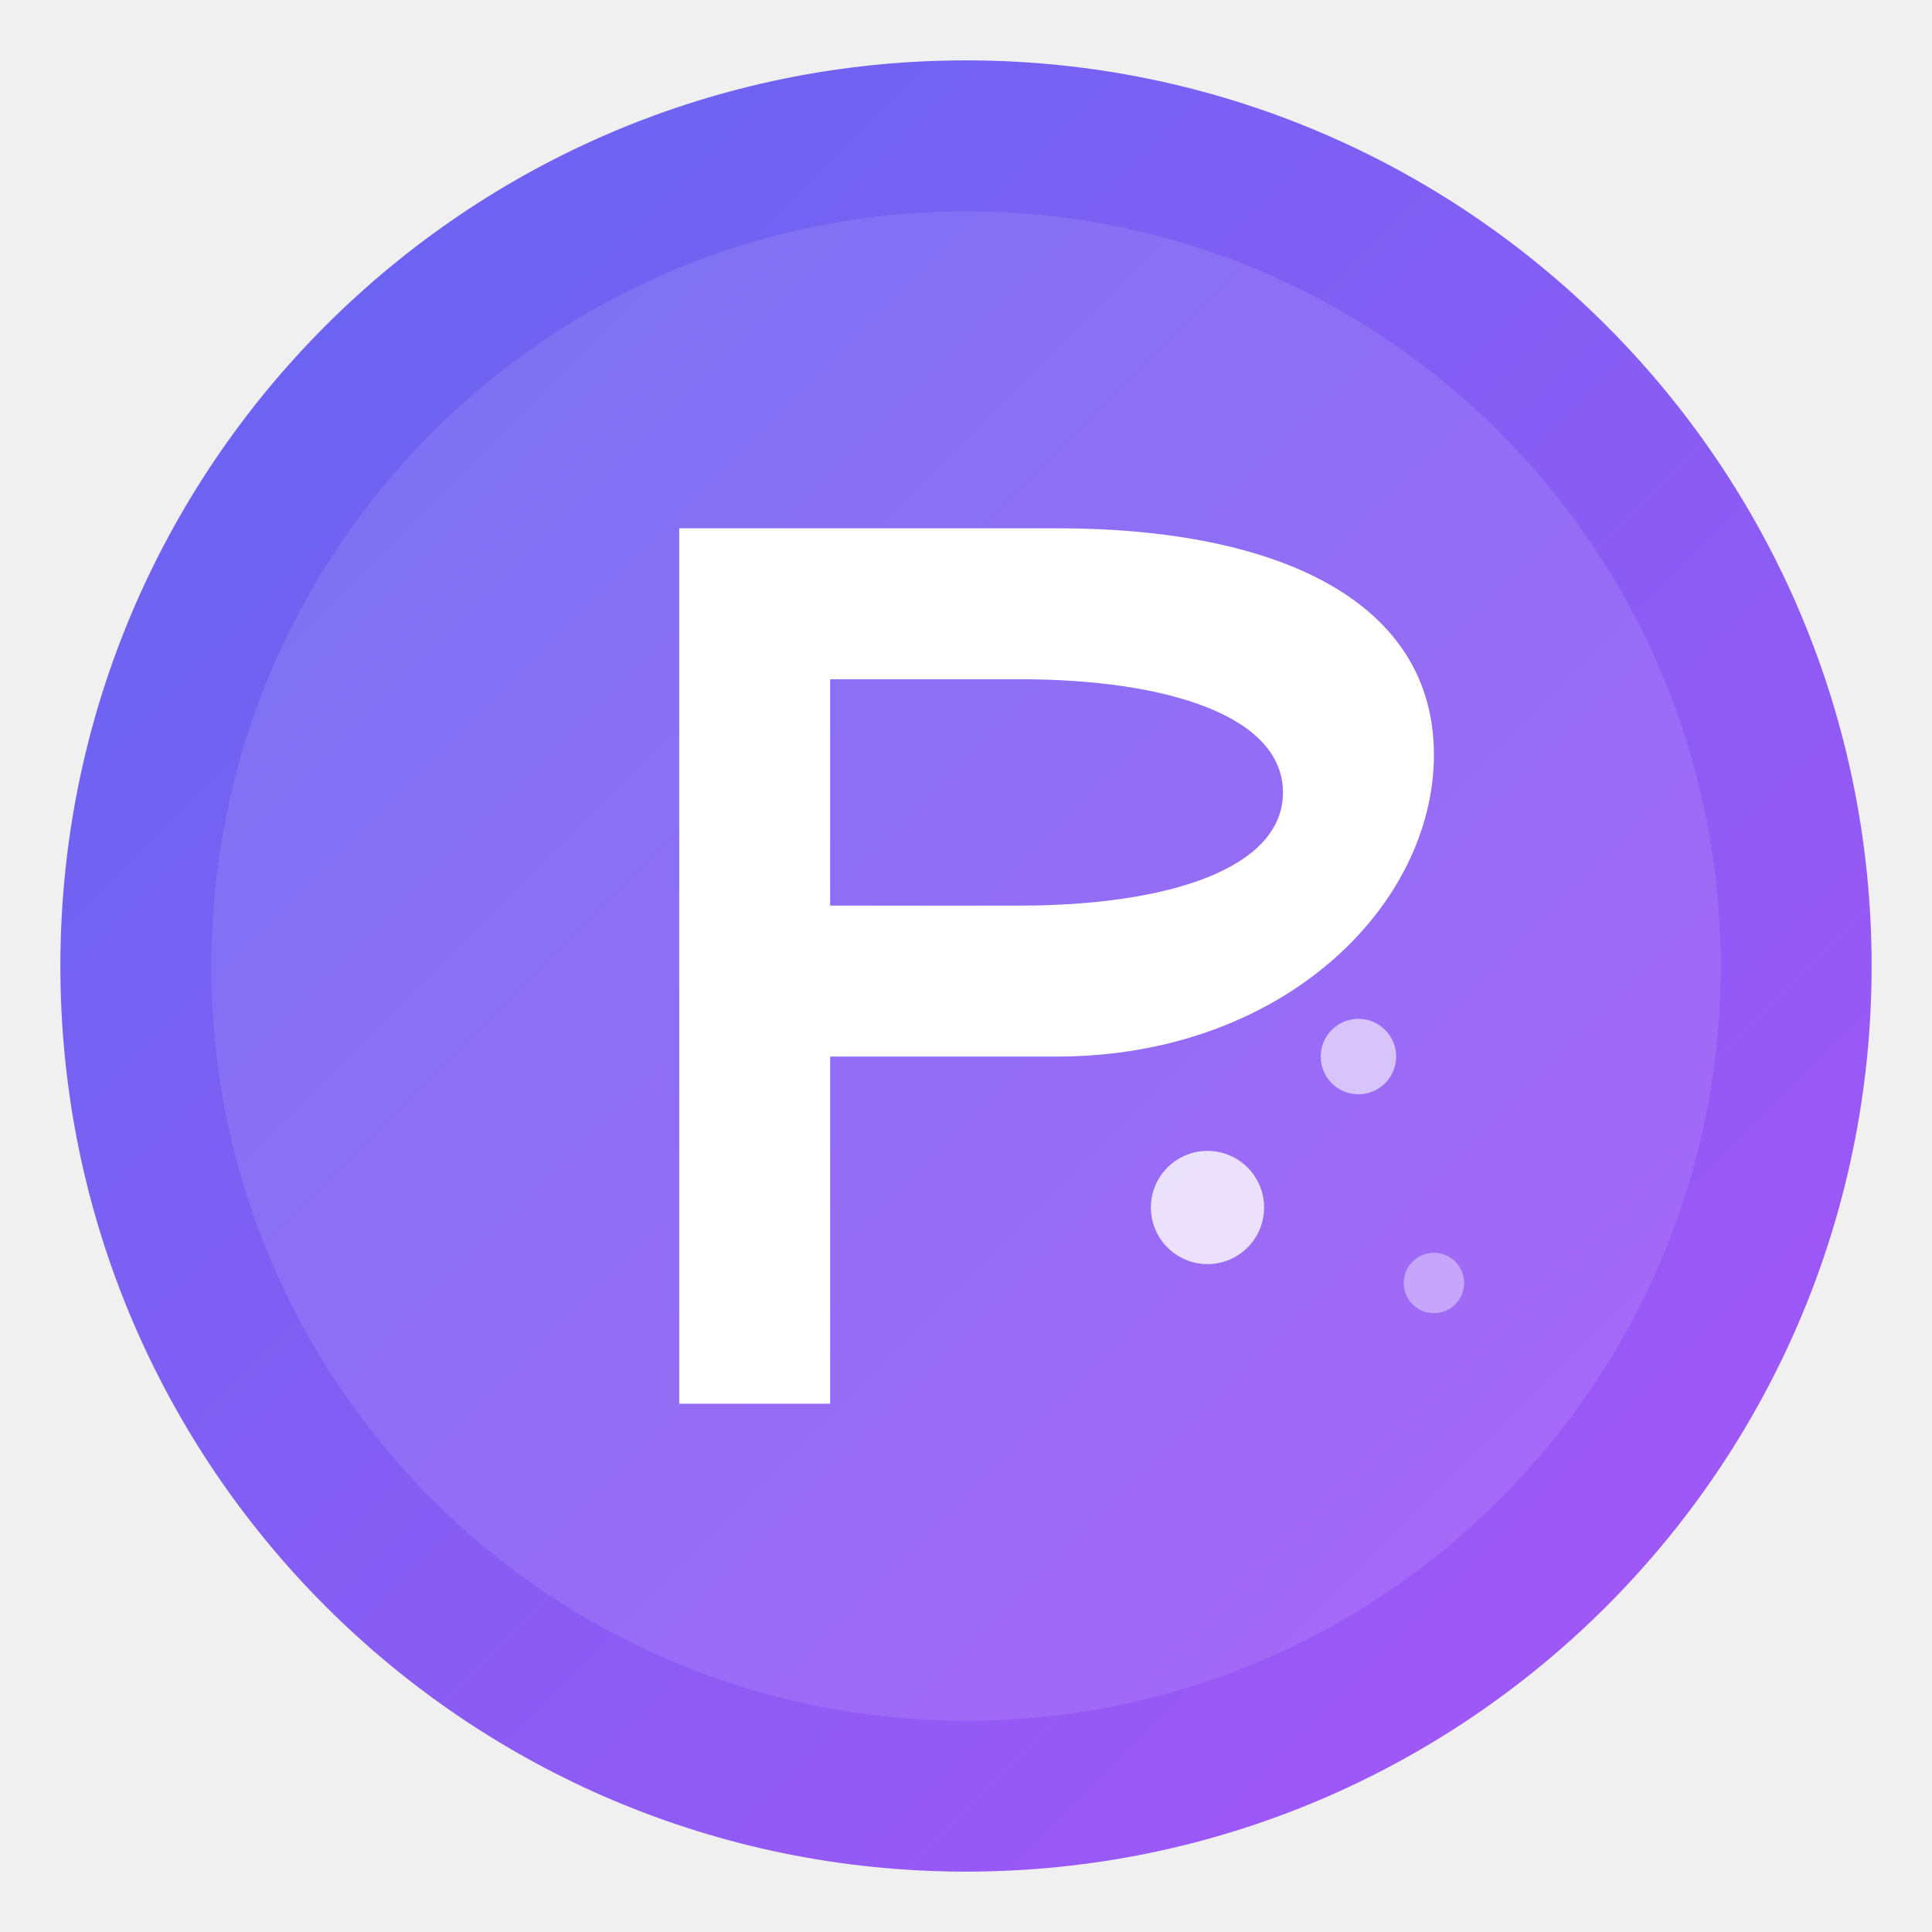
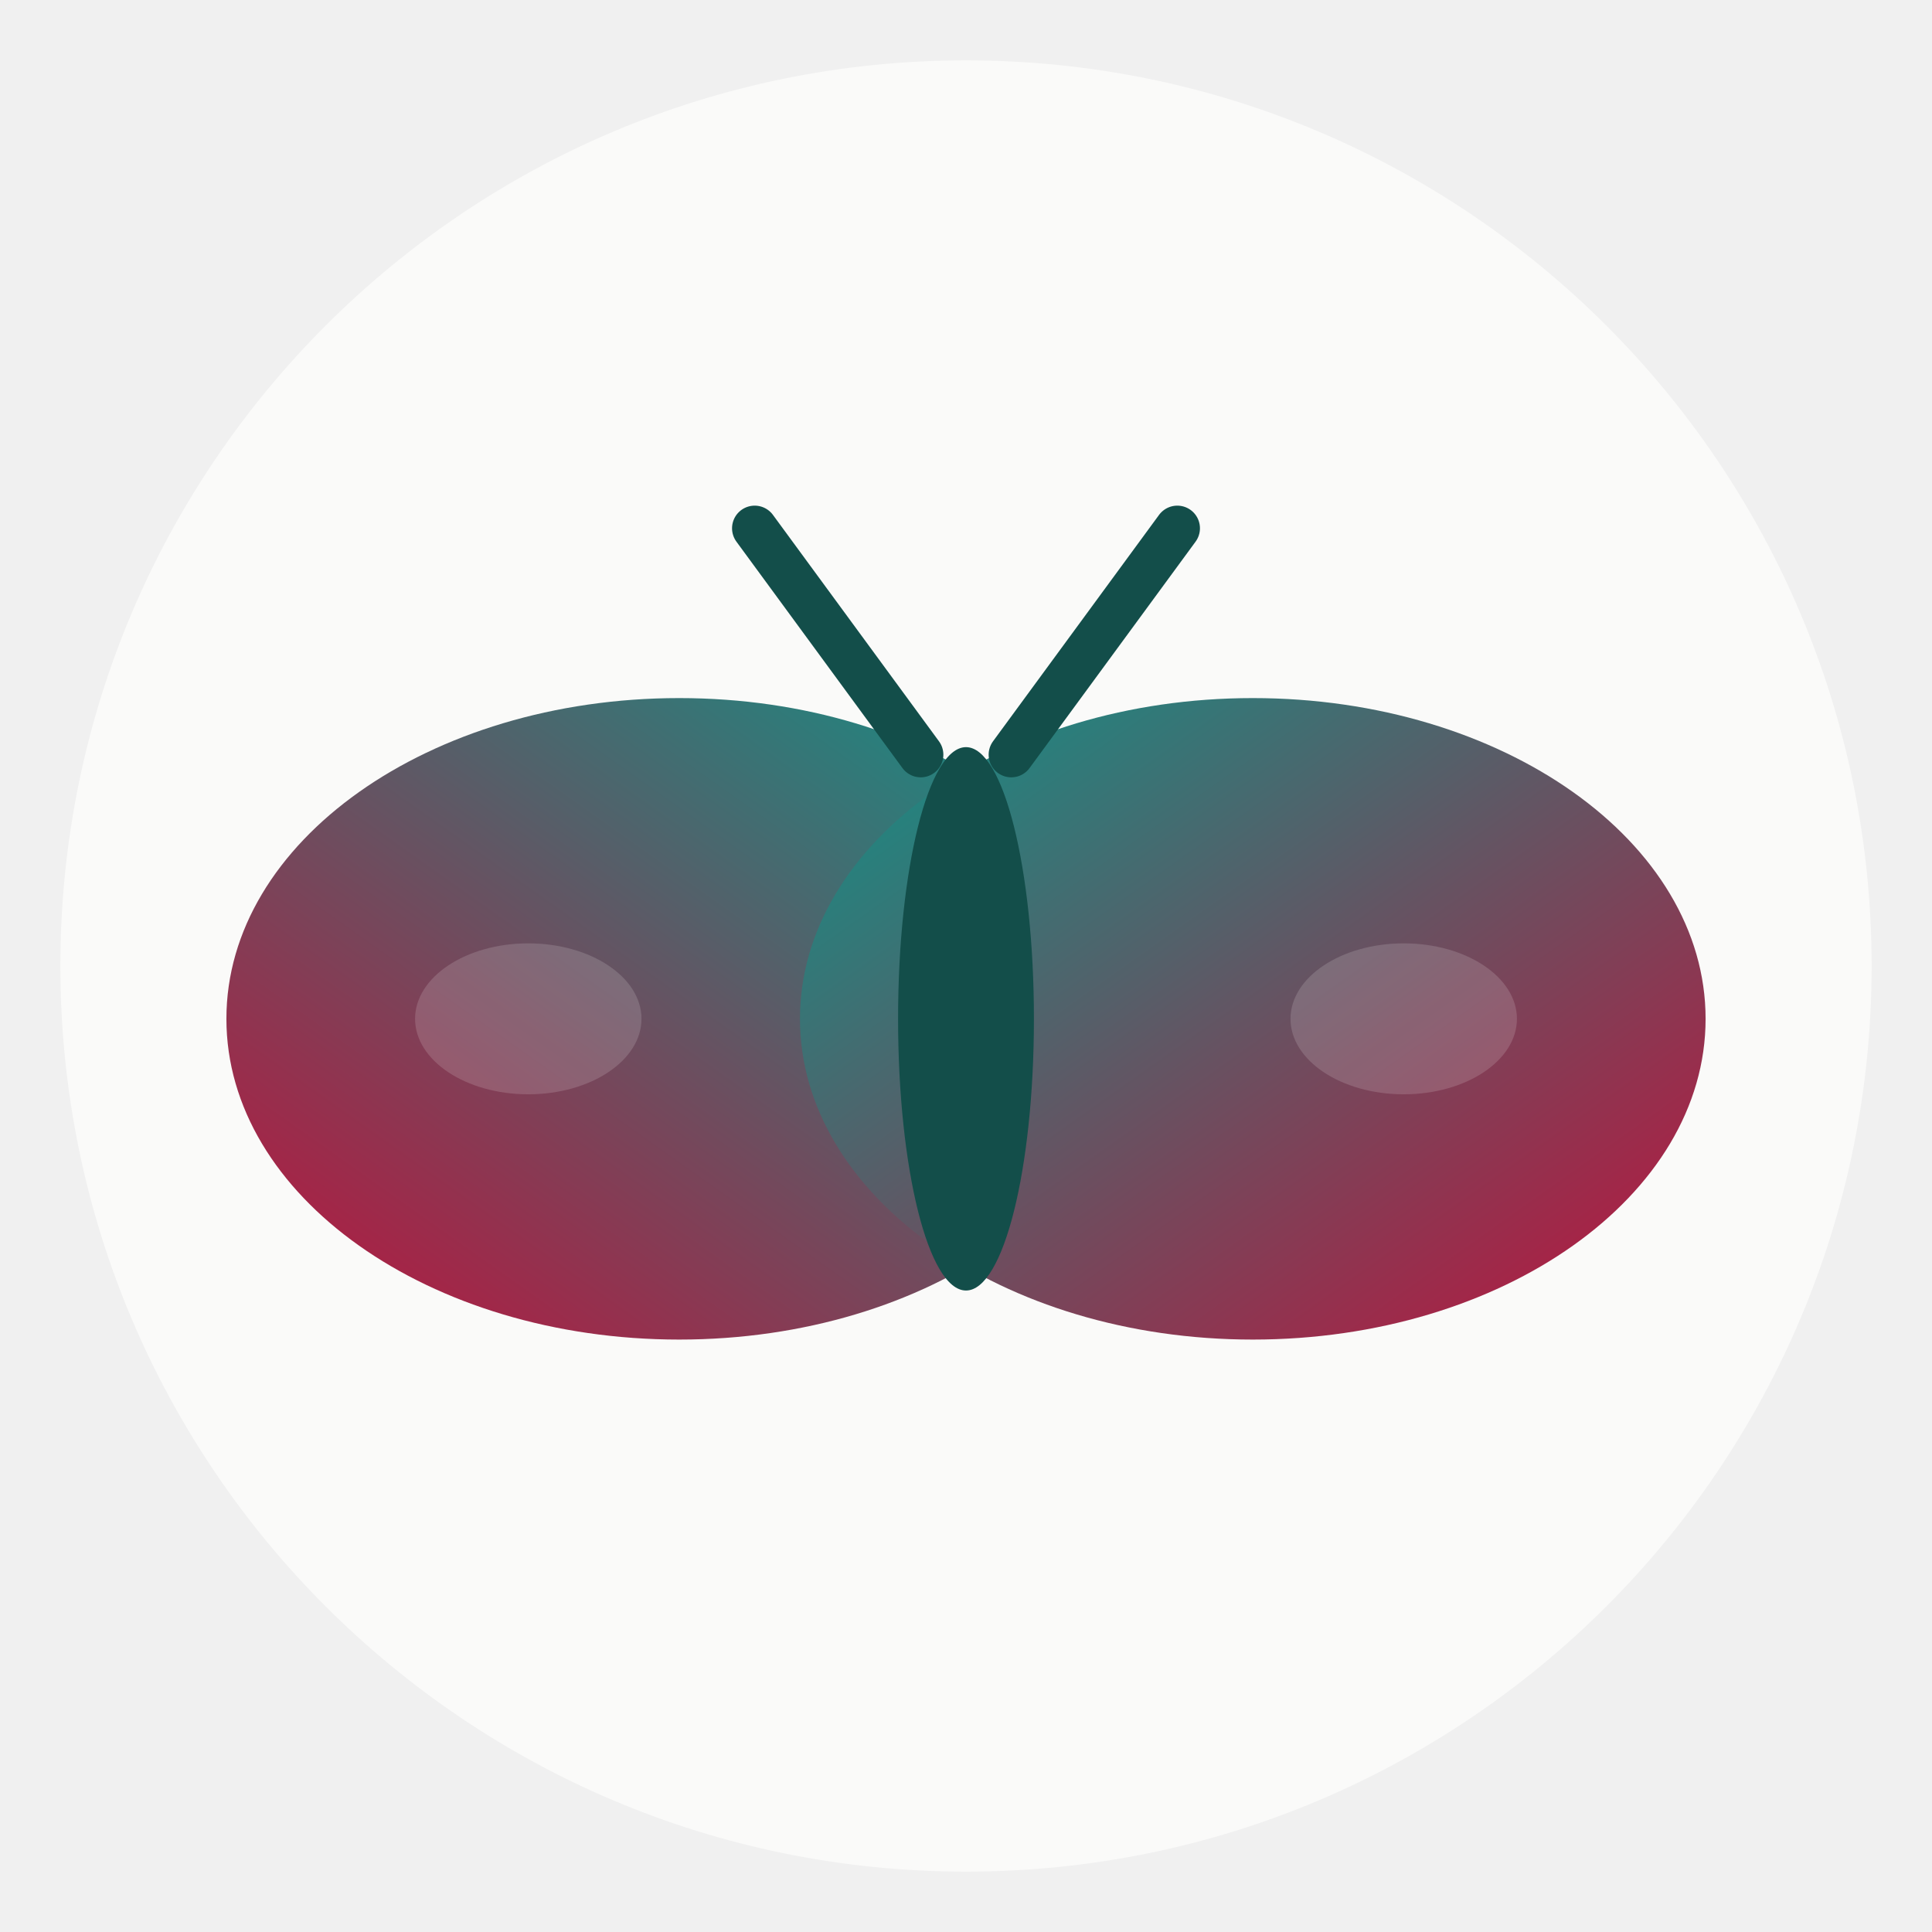
<svg xmlns="http://www.w3.org/2000/svg" viewBox="0 0 512 512">
  <defs>
-     <linearGradient id="grad1" x1="0%" y1="0%" x2="100%" y2="100%">
-       <stop offset="0%" style="stop-color:#6366f1;stop-opacity:1" />
-       <stop offset="100%" style="stop-color:#a855f7;stop-opacity:1" />
+     <linearGradient id="bgGrad" x1="0%" y1="0%" x2="100%" y2="100%">
+       <stop offset="0%" style="stop-color:#0d9488;stop-opacity:1" />
+       <stop offset="100%" style="stop-color:#14b8a6;stop-opacity:1" />
+     </linearGradient>
+     <linearGradient id="wingL" x1="100%" y1="0%" x2="0%" y2="100%">
+       <stop offset="0%" style="stop-color:#0d9488;stop-opacity:1" />
+       <stop offset="100%" style="stop-color:#be123c;stop-opacity:1" />
+     </linearGradient>
+     <linearGradient id="wingR" x1="0%" y1="0%" x2="100%" y2="100%">
+       <stop offset="0%" style="stop-color:#0d9488;stop-opacity:1" />
+       <stop offset="100%" style="stop-color:#be123c;stop-opacity:1" />
    </linearGradient>
  </defs>
-   <circle cx="256" cy="256" r="240" fill="url(#grad1)" />
-   <circle cx="256" cy="256" r="200" fill="rgba(255,255,255,0.1)" />
-   <path d="M180 140 L180 372 L220 372 L220 280 L280 280 C340 280 380 240 380 200 C380 160 340 140 280 140 L180 140 Z M220 180 L270 180 C310 180 340 190 340 210 C340 230 310 240 270 240 L220 240 L220 180 Z" fill="white" />
-   <circle cx="320" cy="320" r="15" fill="rgba(255,255,255,0.8)" />
-   <circle cx="360" cy="280" r="10" fill="rgba(255,255,255,0.6)" />
-   <circle cx="380" cy="340" r="8" fill="rgba(255,255,255,0.4)" />
+   <circle cx="256" cy="256" r="240" fill="#fafaf9" />
+   <ellipse cx="180" cy="270" rx="120" ry="85" fill="url(#wingL)" />
+   <ellipse cx="332" cy="270" rx="120" ry="85" fill="url(#wingR)" />
+   <ellipse cx="256" cy="270" rx="18" ry="72" fill="#134e4a" />
+   <line x1="244" y1="200" x2="200" y2="140" stroke="#134e4a" stroke-width="12" stroke-linecap="round" />
+   <line x1="268" y1="200" x2="312" y2="140" stroke="#134e4a" stroke-width="12" stroke-linecap="round" />
+   <ellipse cx="140" cy="270" rx="30" ry="20" fill="rgba(255,255,255,0.15)" />
+   <ellipse cx="372" cy="270" rx="30" ry="20" fill="rgba(255,255,255,0.15)" />
</svg>
